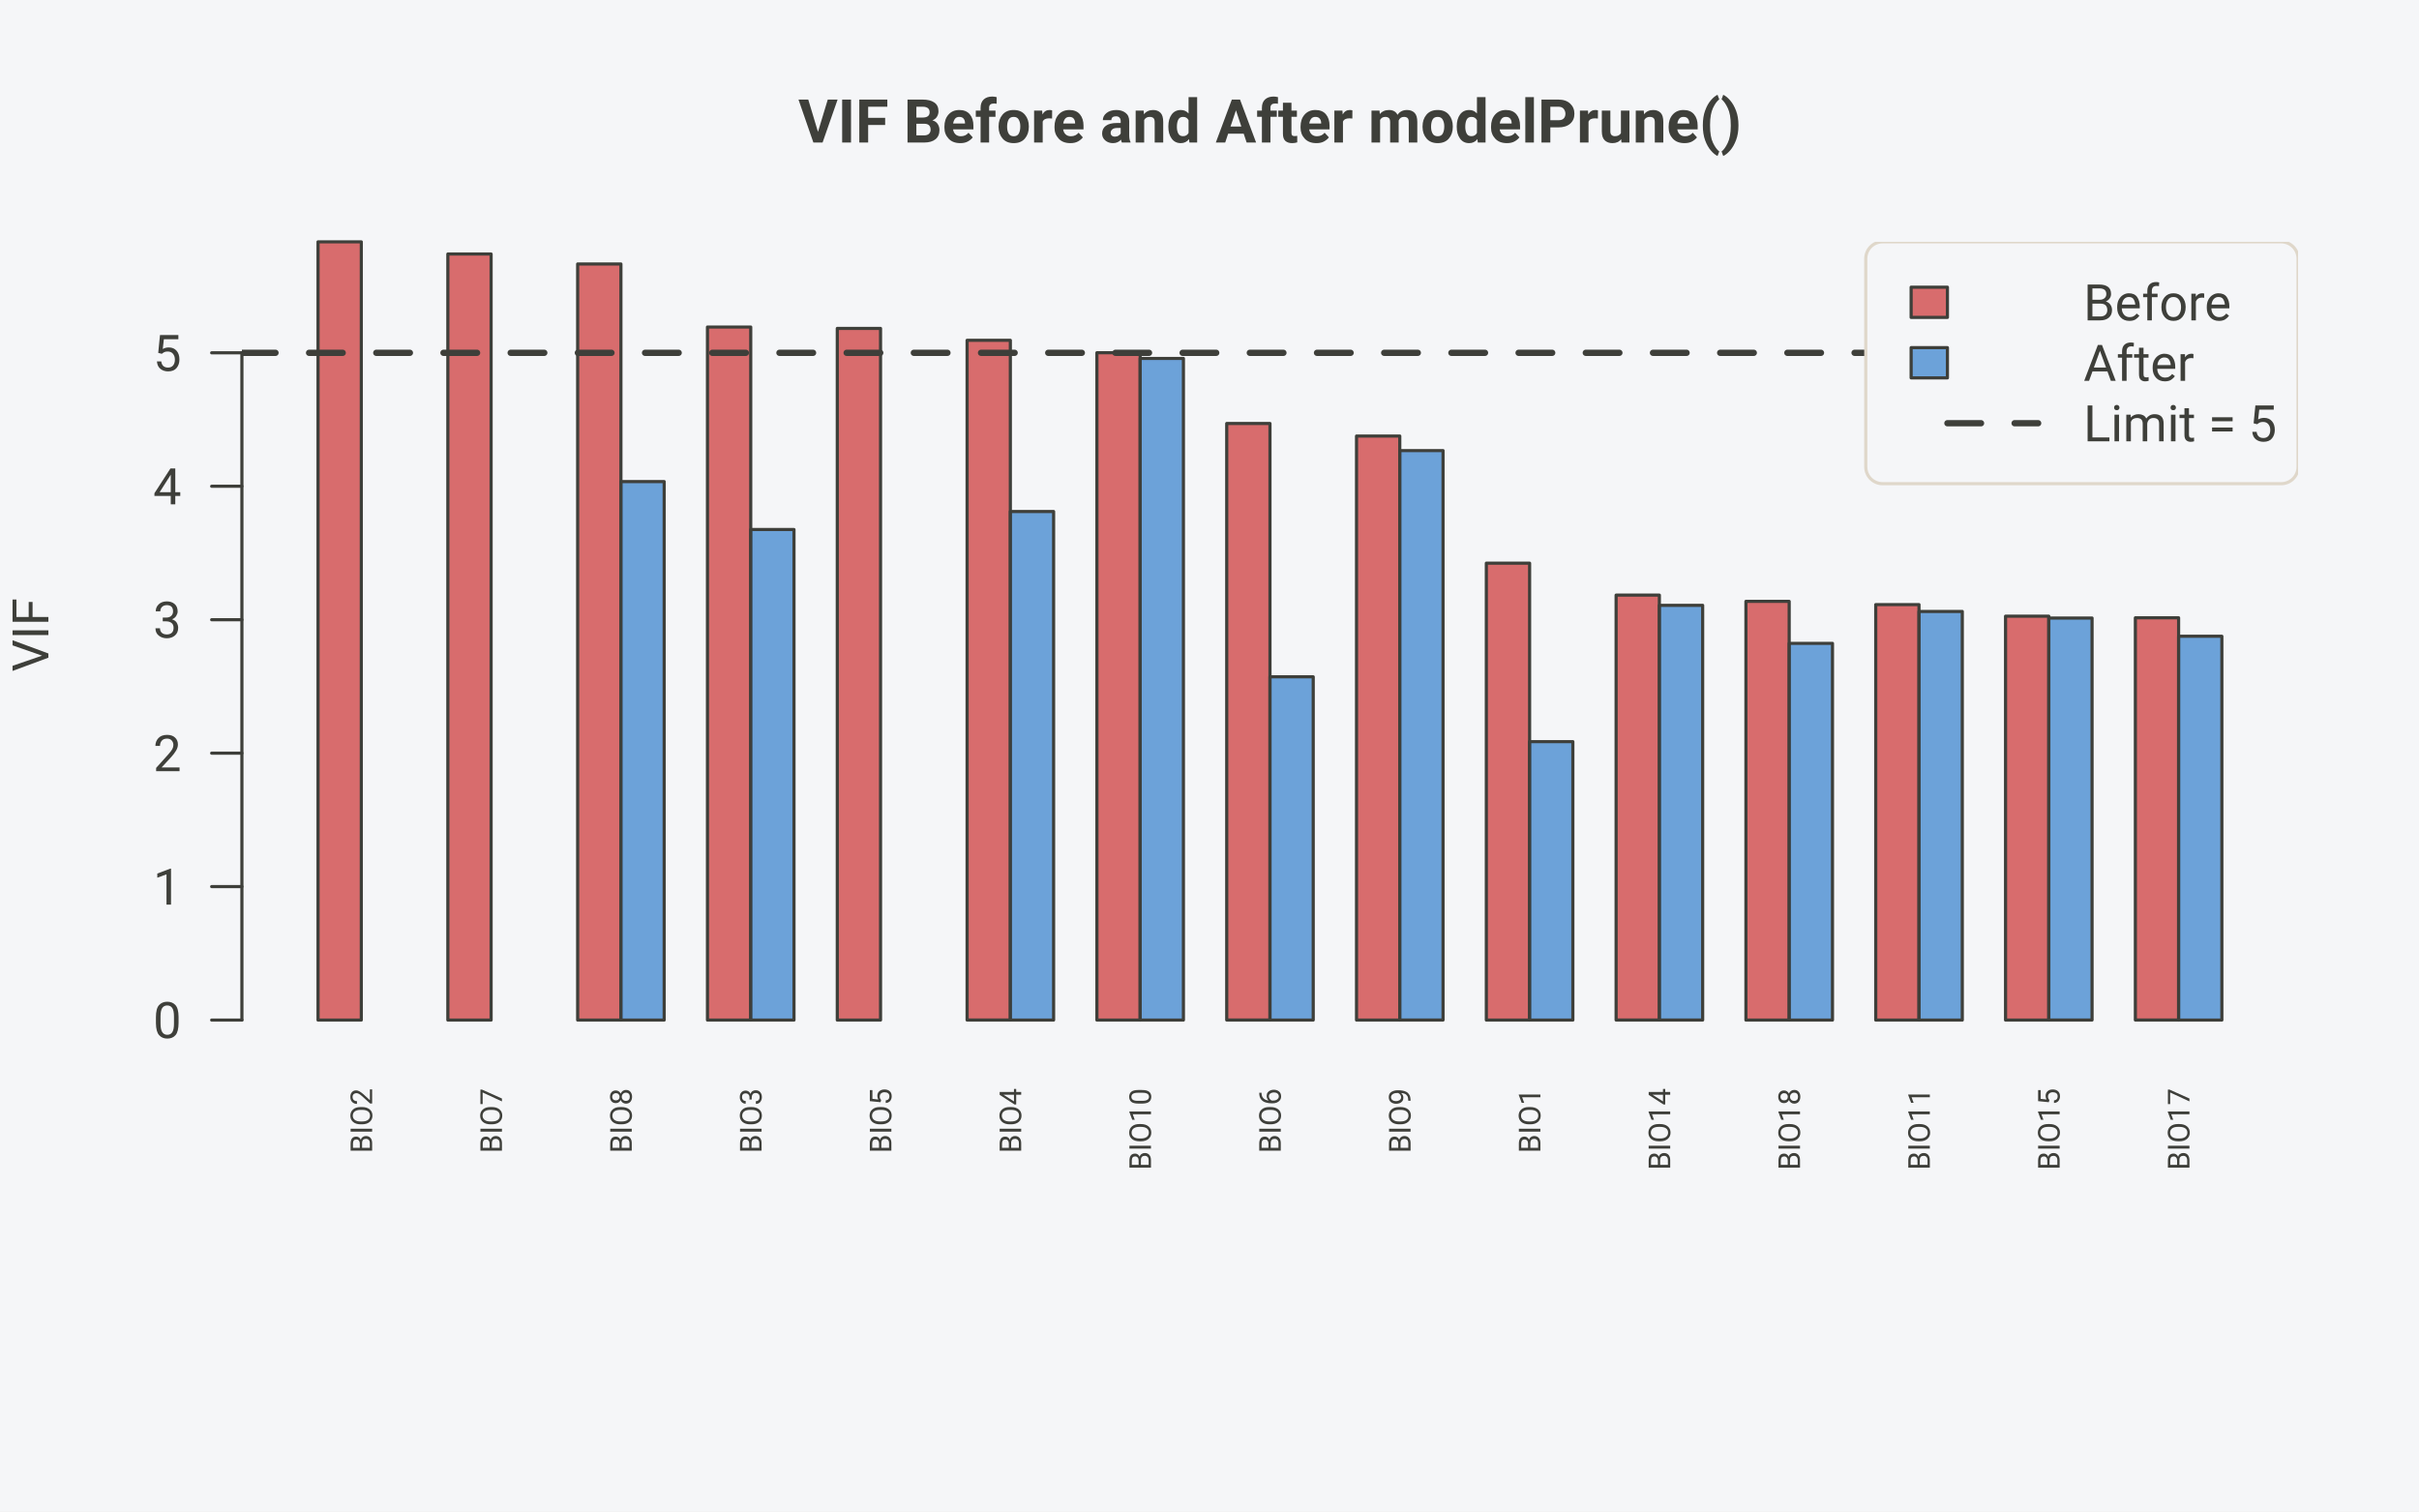
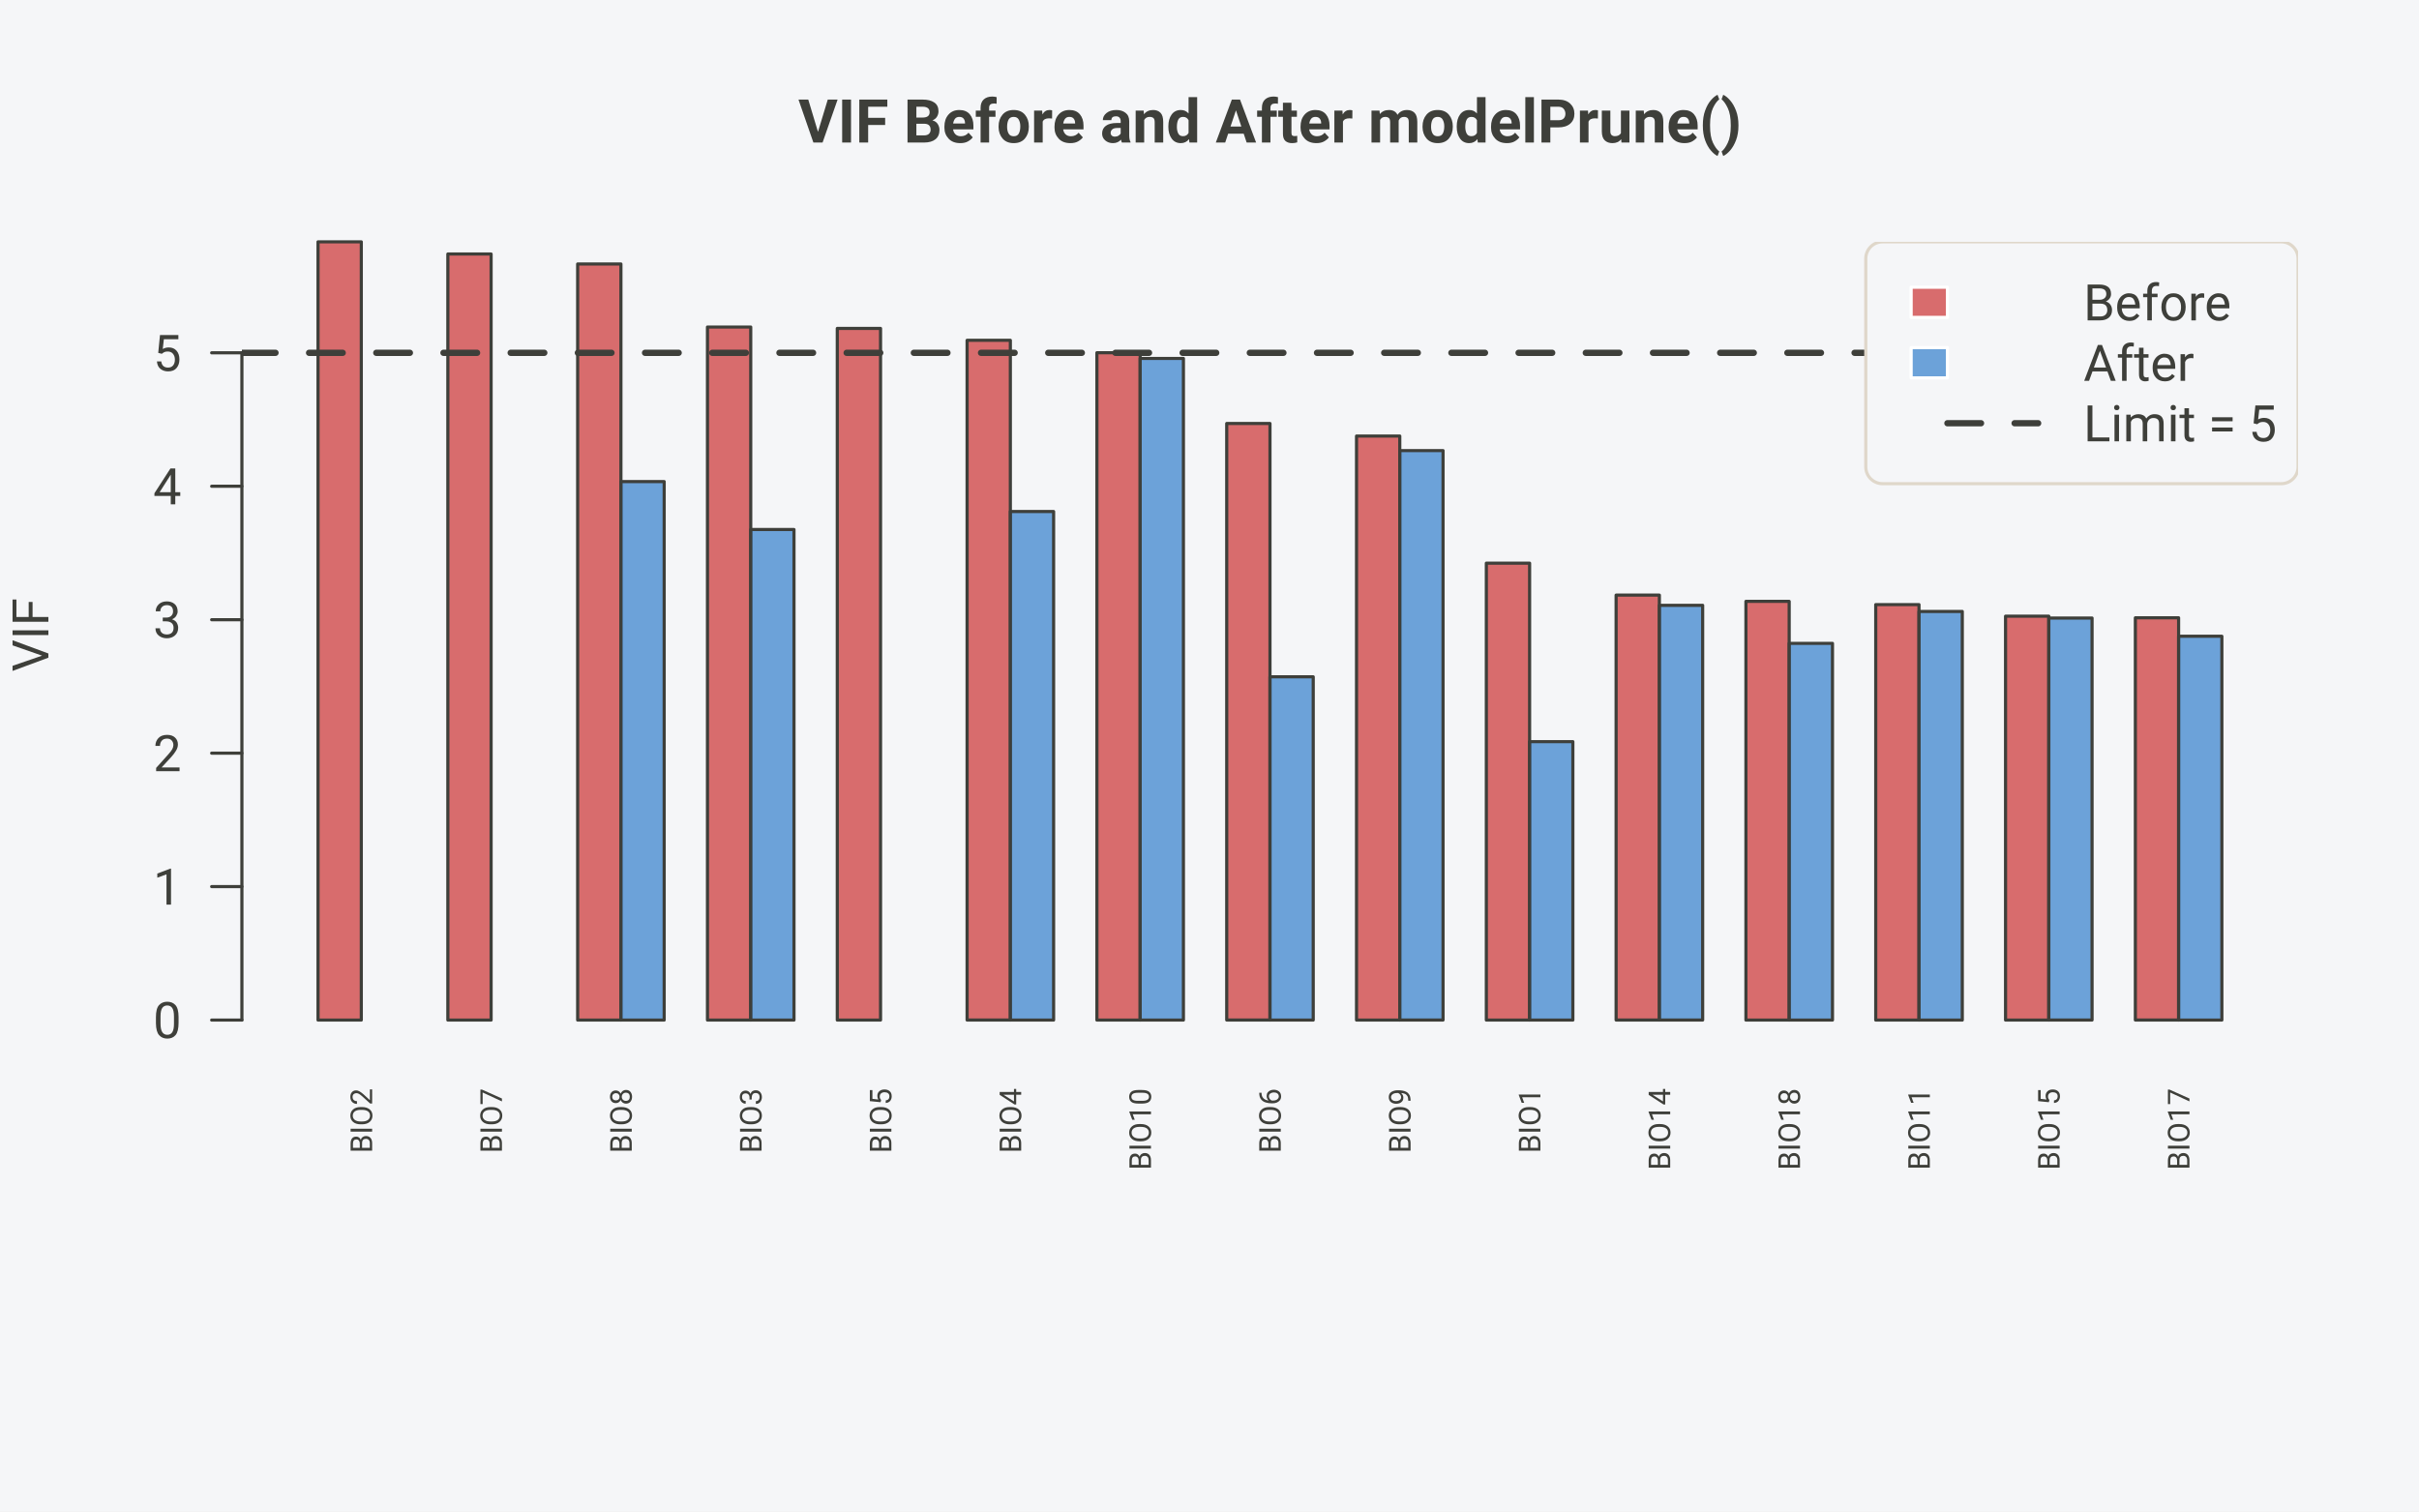
<svg xmlns="http://www.w3.org/2000/svg" width="576.00pt" height="360.00pt" viewBox="0 0 576.00 360.00">
  <g class="svglite">
    <defs>
      <style type="text/css">
    /* theme-aware-processed */
    .svglite line, .svglite polyline, .svglite polygon, .svglite path, .svglite circle {
      fill: none;
      stroke: #3E3F3A;
      stroke-linecap: round;
      stroke-linejoin: round;
      stroke-miterlimit: 10.00;
    }
    .svglite &gt; g &gt; rect {
      fill: none;
      stroke: #3E3F3A;
      stroke-linecap: round;
      stroke-linejoin: round;
      stroke-miterlimit: 10.00;
    }
    .svglite text {
      white-space: pre;
      fill: #3E3F3A;
    }
    .svglite g.glyphgroup path {
      fill: inherit;
      stroke: none;
    }
  </style>
    </defs>
-     <rect class="svg-bg" width="100%" height="100%" style="stroke: none; fill: #F5F6F8;" />
+     <rect width="100%" height="100%" style="stroke: none; fill: #F5F6F8;" />
    <defs>
      <clipPath id="cpMC4wMHw1NzYuMDB8MC4wMHwzNjAuMDA=">
        <rect x="0.00" y="0.00" width="576.00" height="360.00" />
      </clipPath>
    </defs>
    <g clip-path="url(#cpMC4wMHw1NzYuMDB8MC4wMHwzNjAuMDA=)">
      <rect x="75.73" y="57.60" width="10.30" height="185.35" style="stroke-width: 0.75; fill: #CC3333; fill-opacity: 0.70;" />
      <rect x="86.04" y="242.95" width="10.30" height="0.00" style="stroke-width: 0.75; fill: #3380CC; fill-opacity: 0.70;" />
      <rect x="106.64" y="60.50" width="10.30" height="182.45" style="stroke-width: 0.75; fill: #CC3333; fill-opacity: 0.70;" />
      <rect x="116.95" y="242.95" width="10.30" height="0.00" style="stroke-width: 0.75; fill: #3380CC; fill-opacity: 0.70;" />
      <rect x="137.55" y="62.87" width="10.30" height="180.08" style="stroke-width: 0.75; fill: #CC3333; fill-opacity: 0.70;" />
      <rect x="147.85" y="114.70" width="10.30" height="128.25" style="stroke-width: 0.75; fill: #3380CC; fill-opacity: 0.70;" />
      <rect x="168.46" y="77.89" width="10.30" height="165.06" style="stroke-width: 0.75; fill: #CC3333; fill-opacity: 0.70;" />
      <rect x="178.76" y="126.12" width="10.30" height="116.83" style="stroke-width: 0.75; fill: #3380CC; fill-opacity: 0.70;" />
      <rect x="199.37" y="78.22" width="10.30" height="164.73" style="stroke-width: 0.75; fill: #CC3333; fill-opacity: 0.70;" />
      <rect x="209.67" y="242.95" width="10.30" height="0.00" style="stroke-width: 0.75; fill: #3380CC; fill-opacity: 0.70;" />
      <rect x="230.28" y="81.05" width="10.30" height="161.89" style="stroke-width: 0.75; fill: #CC3333; fill-opacity: 0.70;" />
      <rect x="240.58" y="121.83" width="10.30" height="121.12" style="stroke-width: 0.75; fill: #3380CC; fill-opacity: 0.70;" />
      <rect x="261.19" y="84.01" width="10.30" height="158.94" style="stroke-width: 0.75; fill: #CC3333; fill-opacity: 0.70;" />
      <rect x="271.49" y="85.37" width="10.30" height="157.58" style="stroke-width: 0.75; fill: #3380CC; fill-opacity: 0.70;" />
      <rect x="292.10" y="100.86" width="10.30" height="142.08" style="stroke-width: 0.75; fill: #CC3333; fill-opacity: 0.70;" />
      <rect x="302.40" y="161.20" width="10.30" height="81.75" style="stroke-width: 0.75; fill: #3380CC; fill-opacity: 0.70;" />
      <rect x="323.01" y="103.85" width="10.30" height="139.10" style="stroke-width: 0.75; fill: #CC3333; fill-opacity: 0.70;" />
      <rect x="333.31" y="107.32" width="10.30" height="135.62" style="stroke-width: 0.75; fill: #3380CC; fill-opacity: 0.70;" />
      <rect x="353.92" y="134.13" width="10.30" height="108.82" style="stroke-width: 0.75; fill: #CC3333; fill-opacity: 0.70;" />
      <rect x="364.22" y="176.64" width="10.30" height="66.31" style="stroke-width: 0.75; fill: #3380CC; fill-opacity: 0.70;" />
      <rect x="384.82" y="141.74" width="10.30" height="101.20" style="stroke-width: 0.75; fill: #CC3333; fill-opacity: 0.70;" />
      <rect x="395.13" y="144.17" width="10.30" height="98.77" style="stroke-width: 0.75; fill: #3380CC; fill-opacity: 0.70;" />
      <rect x="415.73" y="143.23" width="10.30" height="99.72" style="stroke-width: 0.75; fill: #CC3333; fill-opacity: 0.70;" />
      <rect x="426.04" y="153.23" width="10.30" height="89.72" style="stroke-width: 0.75; fill: #3380CC; fill-opacity: 0.70;" />
      <rect x="446.64" y="144.00" width="10.30" height="98.95" style="stroke-width: 0.75; fill: #CC3333; fill-opacity: 0.70;" />
      <rect x="456.95" y="145.63" width="10.30" height="97.32" style="stroke-width: 0.75; fill: #3380CC; fill-opacity: 0.70;" />
      <rect x="477.55" y="146.76" width="10.30" height="96.19" style="stroke-width: 0.75; fill: #CC3333; fill-opacity: 0.70;" />
      <rect x="487.85" y="147.20" width="10.30" height="95.74" style="stroke-width: 0.75; fill: #3380CC; fill-opacity: 0.70;" />
      <rect x="508.46" y="147.14" width="10.30" height="95.80" style="stroke-width: 0.75; fill: #CC3333; fill-opacity: 0.70;" />
      <rect x="518.76" y="151.54" width="10.30" height="91.41" style="stroke-width: 0.75; fill: #3380CC; fill-opacity: 0.70;" />
      <text transform="translate(88.61,259.20) rotate(-90)" text-anchor="end" style="font-size: 7.20px; font-family: &quot;Roboto&quot;, -apple-system, BlinkMacSystemFont, &quot;Segoe UI&quot;, system-ui, sans-serif;" textLength="16.39px" lengthAdjust="spacingAndGlyphs">BIO2</text>
      <text transform="translate(119.52,259.20) rotate(-90)" text-anchor="end" style="font-size: 7.20px; font-family: &quot;Roboto&quot;, -apple-system, BlinkMacSystemFont, &quot;Segoe UI&quot;, system-ui, sans-serif;" textLength="16.39px" lengthAdjust="spacingAndGlyphs">BIO7</text>
      <text transform="translate(150.43,259.20) rotate(-90)" text-anchor="end" style="font-size: 7.20px; font-family: &quot;Roboto&quot;, -apple-system, BlinkMacSystemFont, &quot;Segoe UI&quot;, system-ui, sans-serif;" textLength="16.39px" lengthAdjust="spacingAndGlyphs">BIO8</text>
      <text transform="translate(181.34,259.20) rotate(-90)" text-anchor="end" style="font-size: 7.20px; font-family: &quot;Roboto&quot;, -apple-system, BlinkMacSystemFont, &quot;Segoe UI&quot;, system-ui, sans-serif;" textLength="16.39px" lengthAdjust="spacingAndGlyphs">BIO3</text>
      <text transform="translate(212.25,259.20) rotate(-90)" text-anchor="end" style="font-size: 7.20px; font-family: &quot;Roboto&quot;, -apple-system, BlinkMacSystemFont, &quot;Segoe UI&quot;, system-ui, sans-serif;" textLength="16.39px" lengthAdjust="spacingAndGlyphs">BIO5</text>
      <text transform="translate(243.16,259.20) rotate(-90)" text-anchor="end" style="font-size: 7.20px; font-family: &quot;Roboto&quot;, -apple-system, BlinkMacSystemFont, &quot;Segoe UI&quot;, system-ui, sans-serif;" textLength="16.39px" lengthAdjust="spacingAndGlyphs">BIO4</text>
      <text transform="translate(274.06,259.20) rotate(-90)" text-anchor="end" style="font-size: 7.20px; font-family: &quot;Roboto&quot;, -apple-system, BlinkMacSystemFont, &quot;Segoe UI&quot;, system-ui, sans-serif;" textLength="20.39px" lengthAdjust="spacingAndGlyphs">BIO10</text>
      <text transform="translate(304.97,259.20) rotate(-90)" text-anchor="end" style="font-size: 7.20px; font-family: &quot;Roboto&quot;, -apple-system, BlinkMacSystemFont, &quot;Segoe UI&quot;, system-ui, sans-serif;" textLength="16.39px" lengthAdjust="spacingAndGlyphs">BIO6</text>
      <text transform="translate(335.88,259.20) rotate(-90)" text-anchor="end" style="font-size: 7.20px; font-family: &quot;Roboto&quot;, -apple-system, BlinkMacSystemFont, &quot;Segoe UI&quot;, system-ui, sans-serif;" textLength="16.39px" lengthAdjust="spacingAndGlyphs">BIO9</text>
      <text transform="translate(366.79,259.20) rotate(-90)" text-anchor="end" style="font-size: 7.20px; font-family: &quot;Roboto&quot;, -apple-system, BlinkMacSystemFont, &quot;Segoe UI&quot;, system-ui, sans-serif;" textLength="16.39px" lengthAdjust="spacingAndGlyphs">BIO1</text>
      <text transform="translate(397.70,259.20) rotate(-90)" text-anchor="end" style="font-size: 7.20px; font-family: &quot;Roboto&quot;, -apple-system, BlinkMacSystemFont, &quot;Segoe UI&quot;, system-ui, sans-serif;" textLength="20.39px" lengthAdjust="spacingAndGlyphs">BIO14</text>
      <text transform="translate(428.61,259.20) rotate(-90)" text-anchor="end" style="font-size: 7.20px; font-family: &quot;Roboto&quot;, -apple-system, BlinkMacSystemFont, &quot;Segoe UI&quot;, system-ui, sans-serif;" textLength="20.39px" lengthAdjust="spacingAndGlyphs">BIO18</text>
      <text transform="translate(459.52,259.20) rotate(-90)" text-anchor="end" style="font-size: 7.20px; font-family: &quot;Roboto&quot;, -apple-system, BlinkMacSystemFont, &quot;Segoe UI&quot;, system-ui, sans-serif;" textLength="19.86px" lengthAdjust="spacingAndGlyphs">BIO11</text>
      <text transform="translate(490.43,259.20) rotate(-90)" text-anchor="end" style="font-size: 7.20px; font-family: &quot;Roboto&quot;, -apple-system, BlinkMacSystemFont, &quot;Segoe UI&quot;, system-ui, sans-serif;" textLength="20.39px" lengthAdjust="spacingAndGlyphs">BIO15</text>
      <text transform="translate(521.34,259.20) rotate(-90)" text-anchor="end" style="font-size: 7.20px; font-family: &quot;Roboto&quot;, -apple-system, BlinkMacSystemFont, &quot;Segoe UI&quot;, system-ui, sans-serif;" textLength="20.39px" lengthAdjust="spacingAndGlyphs">BIO17</text>
      <text x="302.40" y="33.95" text-anchor="middle" style="font-size: 14.40px; font-weight: bold; font-family: &quot;Roboto&quot;, -apple-system, BlinkMacSystemFont, &quot;Segoe UI&quot;, system-ui, sans-serif;" textLength="235.38px" lengthAdjust="spacingAndGlyphs">VIF Before and After modelPrune()</text>
      <text transform="translate(11.52,151.20) rotate(-90)" text-anchor="middle" style="font-size: 12.00px; font-family: &quot;Roboto&quot;, -apple-system, BlinkMacSystemFont, &quot;Segoe UI&quot;, system-ui, sans-serif;" textLength="18.66px" lengthAdjust="spacingAndGlyphs">VIF</text>
      <line x1="57.60" y1="242.95" x2="57.60" y2="84.03" style="stroke-width: 0.75;" />
      <line x1="57.60" y1="242.95" x2="50.40" y2="242.95" style="stroke-width: 0.75;" />
      <line x1="57.60" y1="211.16" x2="50.40" y2="211.16" style="stroke-width: 0.75;" />
      <line x1="57.60" y1="179.38" x2="50.40" y2="179.38" style="stroke-width: 0.75;" />
      <line x1="57.60" y1="147.60" x2="50.40" y2="147.60" style="stroke-width: 0.75;" />
      <line x1="57.60" y1="115.81" x2="50.40" y2="115.81" style="stroke-width: 0.75;" />
      <line x1="57.60" y1="84.03" x2="50.40" y2="84.03" style="stroke-width: 0.75;" />
      <text x="43.20" y="247.24" text-anchor="end" style="font-size: 12.00px; font-family: &quot;Roboto&quot;, -apple-system, BlinkMacSystemFont, &quot;Segoe UI&quot;, system-ui, sans-serif;" textLength="6.67px" lengthAdjust="spacingAndGlyphs">0</text>
      <text x="43.20" y="215.46" text-anchor="end" style="font-size: 12.00px; font-family: &quot;Roboto&quot;, -apple-system, BlinkMacSystemFont, &quot;Segoe UI&quot;, system-ui, sans-serif;" textLength="6.67px" lengthAdjust="spacingAndGlyphs">1</text>
      <text x="43.20" y="183.68" text-anchor="end" style="font-size: 12.00px; font-family: &quot;Roboto&quot;, -apple-system, BlinkMacSystemFont, &quot;Segoe UI&quot;, system-ui, sans-serif;" textLength="6.67px" lengthAdjust="spacingAndGlyphs">2</text>
      <text x="43.20" y="151.89" text-anchor="end" style="font-size: 12.00px; font-family: &quot;Roboto&quot;, -apple-system, BlinkMacSystemFont, &quot;Segoe UI&quot;, system-ui, sans-serif;" textLength="6.67px" lengthAdjust="spacingAndGlyphs">3</text>
      <text x="43.20" y="120.11" text-anchor="end" style="font-size: 12.00px; font-family: &quot;Roboto&quot;, -apple-system, BlinkMacSystemFont, &quot;Segoe UI&quot;, system-ui, sans-serif;" textLength="6.67px" lengthAdjust="spacingAndGlyphs">4</text>
      <text x="43.20" y="88.33" text-anchor="end" style="font-size: 12.00px; font-family: &quot;Roboto&quot;, -apple-system, BlinkMacSystemFont, &quot;Segoe UI&quot;, system-ui, sans-serif;" textLength="6.67px" lengthAdjust="spacingAndGlyphs">5</text>
    </g>
    <defs>
      <clipPath id="cpNTcuNjB8NTQ3LjIwfDU3LjYwfDI0NC44MA==">
        <rect x="57.60" y="57.60" width="489.60" height="187.20" />
      </clipPath>
    </defs>
    <g clip-path="url(#cpNTcuNjB8NTQ3LjIwfDU3LjYwfDI0NC44MA==)">
      <line x1="57.60" y1="84.03" x2="547.20" y2="84.03" style="stroke-width: 1.50; stroke-dasharray: 8.00,8.00;" />
      <rect rx="4" x="444.27" y="57.60" width="102.93" height="57.60" style="stroke-width: 0.75; stroke: #DFD7CA; fill: #F5F6F8;" />
-       <rect x="455.07" y="68.40" width="8.64" height="7.20" style="stroke-width: 0.75; stroke: #3E3F3A; fill: #CC3333; fill-opacity: 0.70;" />
-       <rect x="455.07" y="82.80" width="8.64" height="7.20" style="stroke-width: 0.75; stroke: #3E3F3A; fill: #3380CC; fill-opacity: 0.70;" />
-       <rect x="455.07" y="97.20" width="8.64" height="7.20" style="stroke-width: 0.75; stroke: none;" />
-       <line x1="463.71" y1="100.80" x2="485.31" y2="100.80" style="stroke-width: 1.50; stroke-dasharray: 8.00,8.00;" />
+       <rect x="455.07" y="68.40" width="8.64" height="7.20" style="stroke-width: 0.75; stroke: #FFFFFF; fill: #CC3333; fill-opacity: 0.70;" />
+       <rect x="455.07" y="82.80" width="8.64" height="7.20" style="stroke-width: 0.75; stroke: #FFFFFF; fill: #3380CC; fill-opacity: 0.70;" />
+       <rect x="455.07" y="97.20" width="8.64" height="7.20" style="stroke-width: 0.75; stroke: none;" /> fill: #F5F6F8;' /&gt;
+ <line x1="463.71" y1="100.80" x2="485.31" y2="100.80" style="stroke-width: 1.50; stroke-dasharray: 8.00,8.00;" />
      <text x="496.11" y="76.30" style="font-size: 12.00px; font-family: &quot;Roboto&quot;, -apple-system, BlinkMacSystemFont, &quot;Segoe UI&quot;, system-ui, sans-serif;" textLength="35.34px" lengthAdjust="spacingAndGlyphs">Before</text>
      <text x="496.11" y="90.70" style="font-size: 12.00px; font-family: &quot;Roboto&quot;, -apple-system, BlinkMacSystemFont, &quot;Segoe UI&quot;, system-ui, sans-serif;" textLength="25.33px" lengthAdjust="spacingAndGlyphs">After</text>
      <text x="496.11" y="105.10" style="font-size: 12.00px; font-family: &quot;Roboto&quot;, -apple-system, BlinkMacSystemFont, &quot;Segoe UI&quot;, system-ui, sans-serif;" textLength="45.69px" lengthAdjust="spacingAndGlyphs">Limit = 5</text>
    </g>
  </g>
</svg>
